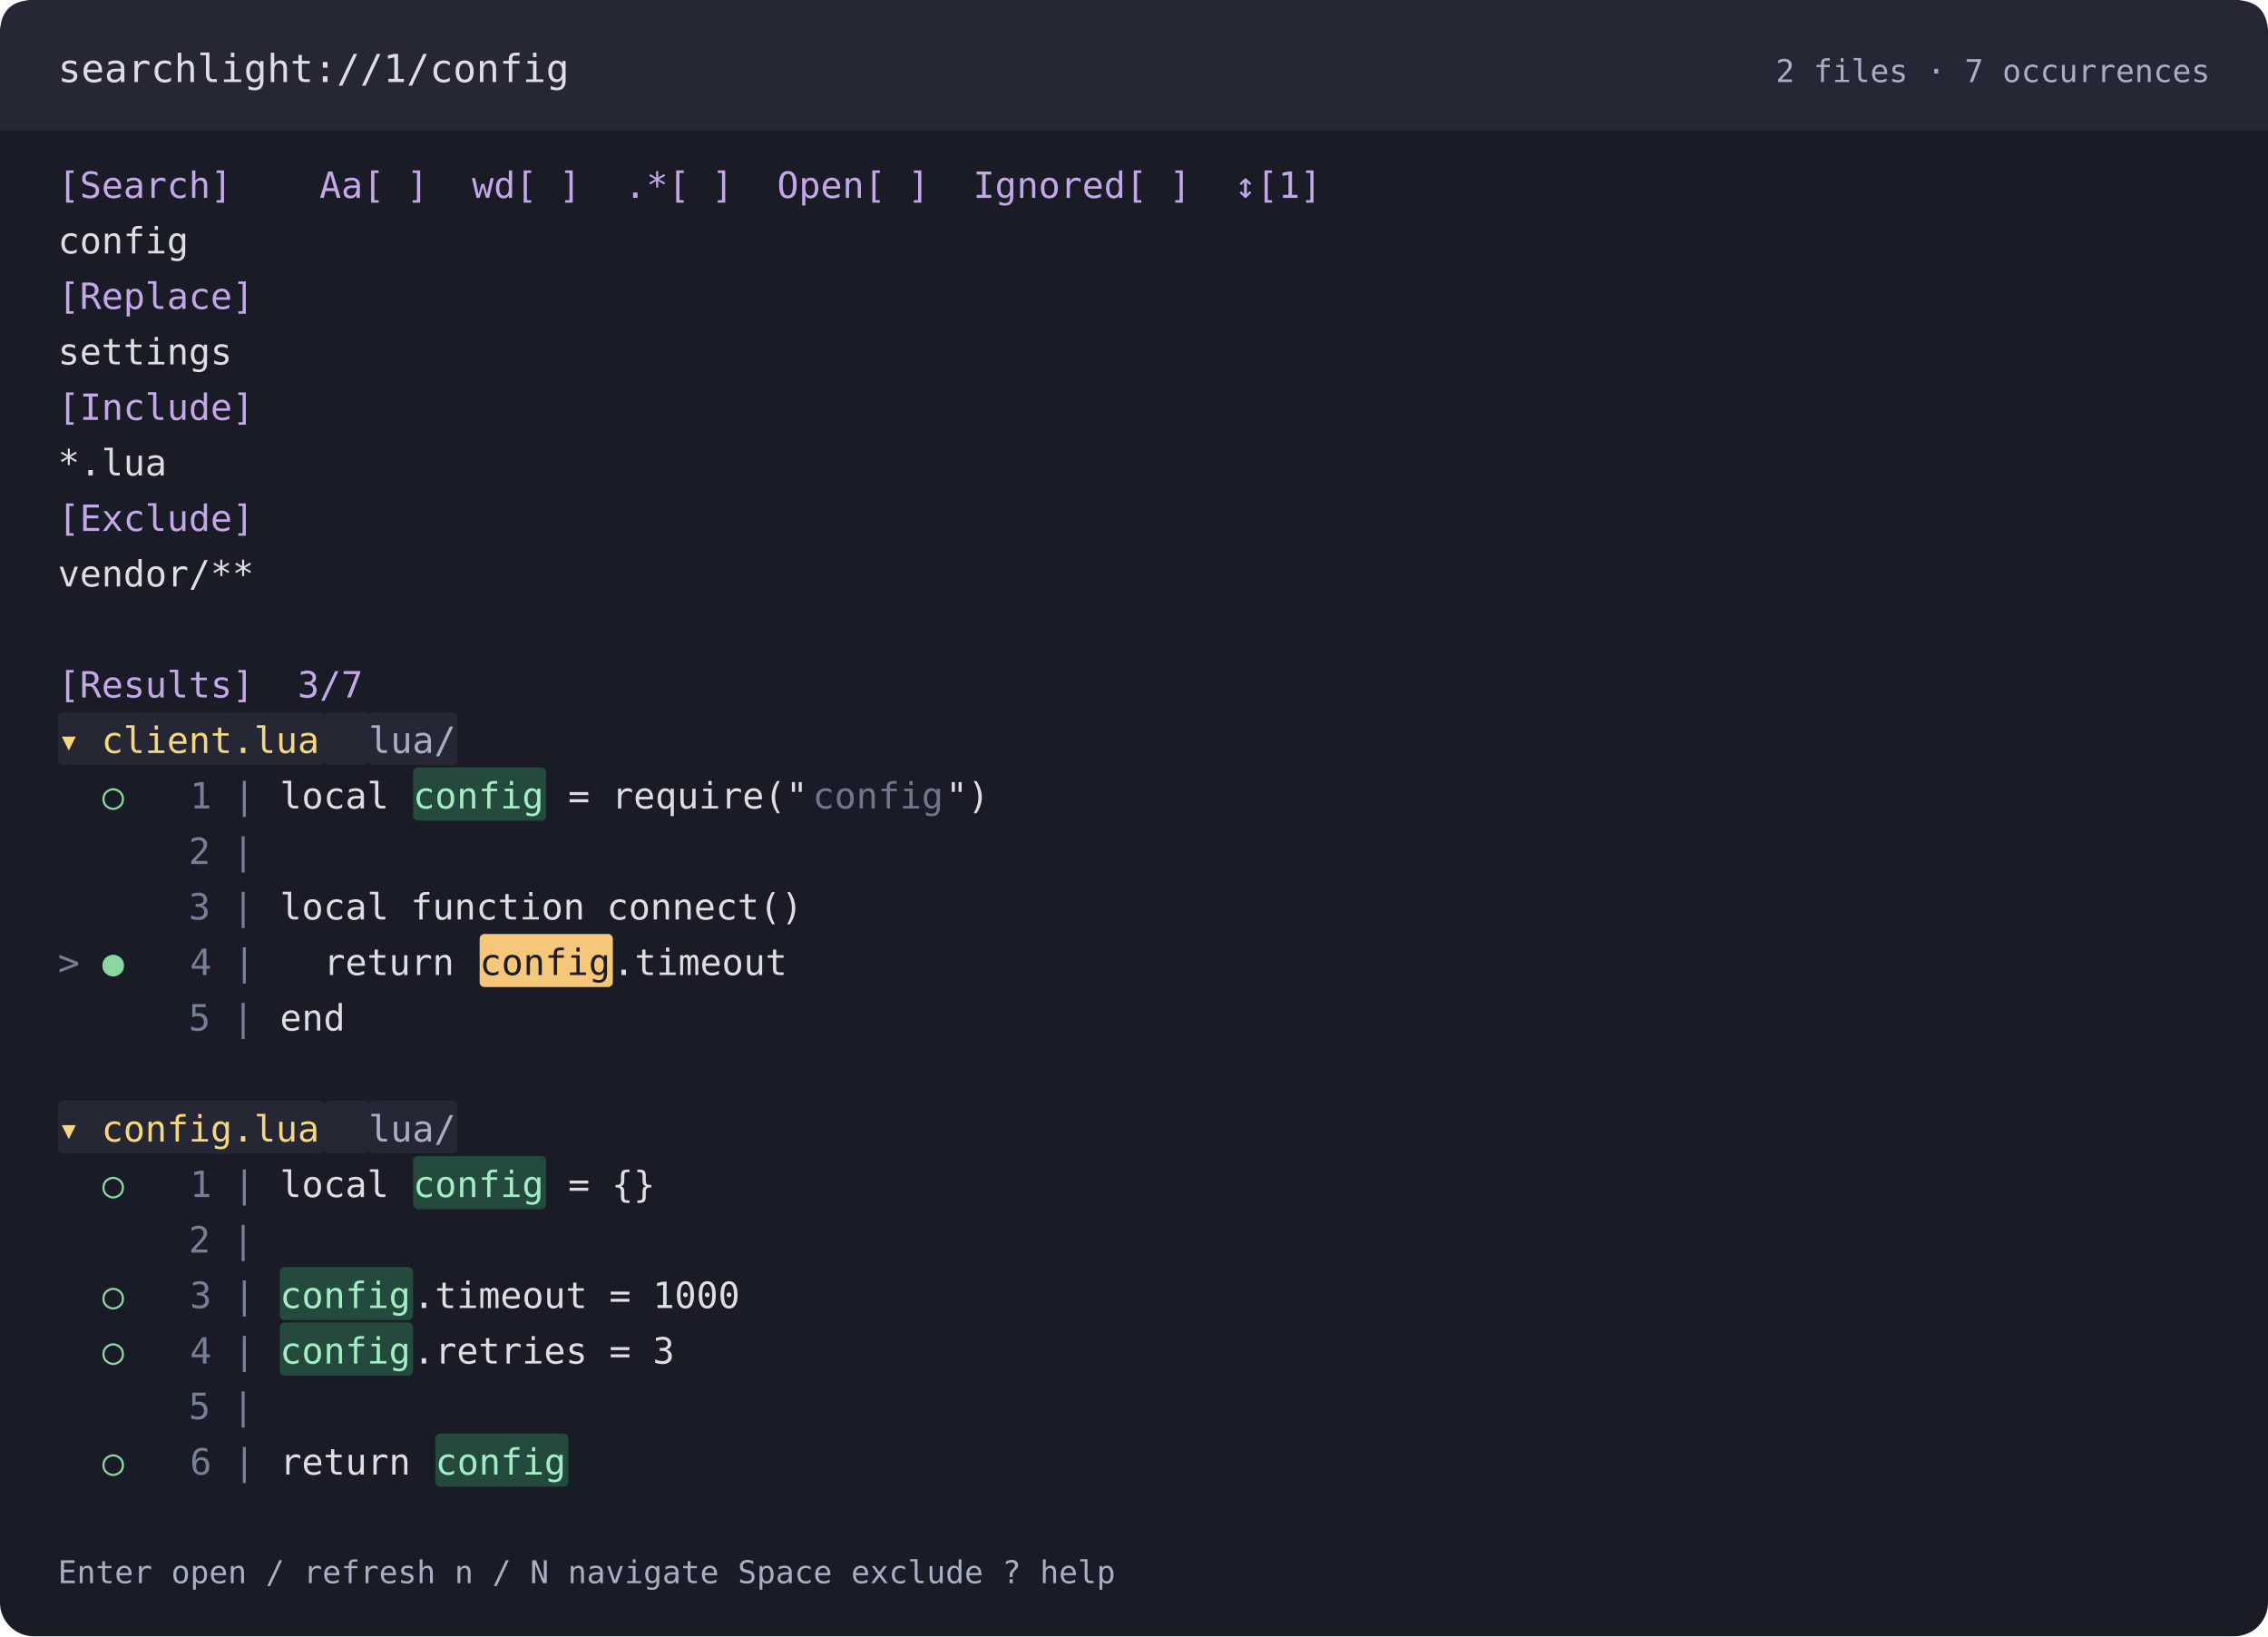
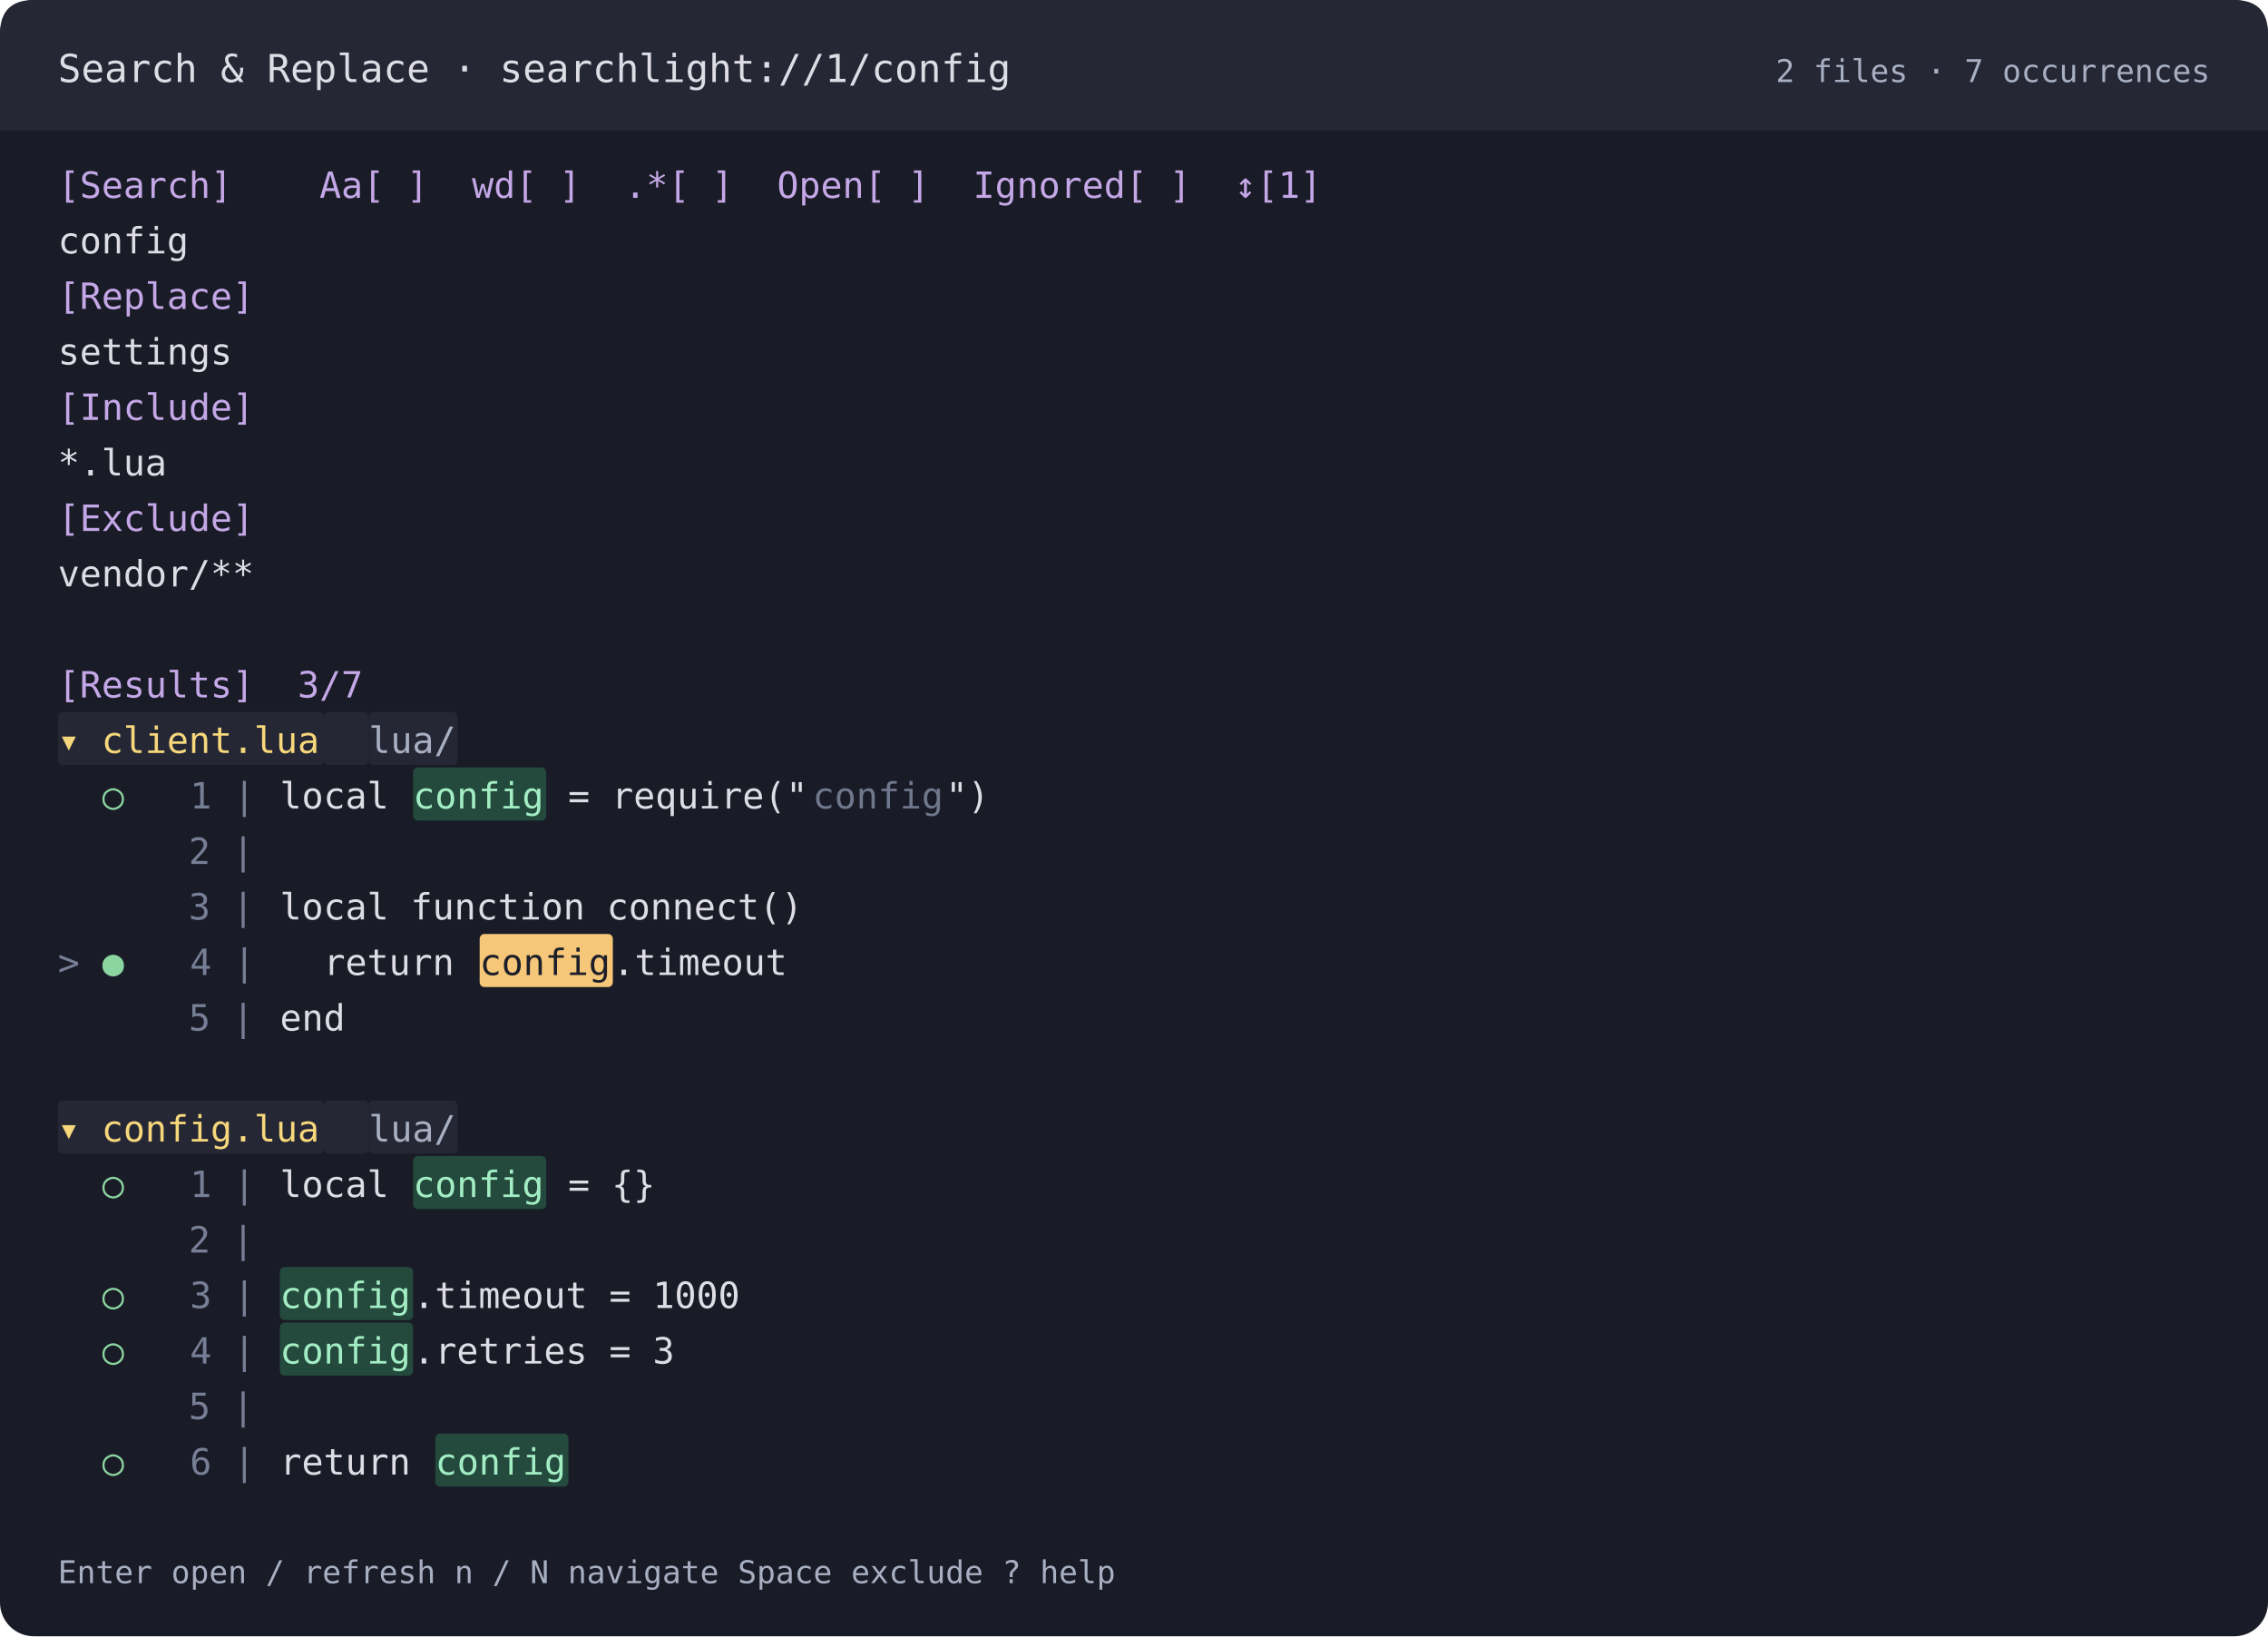
<svg xmlns="http://www.w3.org/2000/svg" width="940" height="678" viewBox="0 0 940 678" role="img" aria-labelledby="title description">
  <rect width="940" height="678" rx="14" fill="#191b26" />
  <path d="M14 0H926Q940 0 940 14V54H0V14Q0 0 14 0" fill="#252735" />
-   <text x="24" y="34" fill="#dedde5" font-family="ui-monospace, SFMono-Regular, Consolas, monospace" font-size="16">searchlight://1/config</text>
+   <text x="24" y="34" fill="#dedde5" font-family="ui-monospace, SFMono-Regular, Consolas, monospace" font-size="16">Search &amp; Replace · searchlight://1/config</text>
  <text x="916" y="34" text-anchor="end" fill="#a8afc2" font-family="ui-monospace, SFMono-Regular, Consolas, monospace" font-size="13">2 files · 7 occurrences</text>
  <text x="24.0" y="82" fill="#c4a7e7" font-family="ui-monospace, SFMono-Regular, Consolas, monospace" font-size="15" xml:space="preserve">[Search]    Aa[ ]  wd[ ]  .*[ ]  Open[ ]  Ignored[ ]  ↕[1]</text>
  <text x="24.0" y="105" fill="#dedde5" font-family="ui-monospace, SFMono-Regular, Consolas, monospace" font-size="15" xml:space="preserve">config</text>
  <text x="24.0" y="128" fill="#c4a7e7" font-family="ui-monospace, SFMono-Regular, Consolas, monospace" font-size="15" xml:space="preserve">[Replace]</text>
  <text x="24.0" y="151" fill="#dedde5" font-family="ui-monospace, SFMono-Regular, Consolas, monospace" font-size="15" xml:space="preserve">settings</text>
  <text x="24.0" y="174" fill="#c4a7e7" font-family="ui-monospace, SFMono-Regular, Consolas, monospace" font-size="15" xml:space="preserve">[Include]</text>
  <text x="24.0" y="197" fill="#dedde5" font-family="ui-monospace, SFMono-Regular, Consolas, monospace" font-size="15" xml:space="preserve">*.lua</text>
  <text x="24.0" y="220" fill="#c4a7e7" font-family="ui-monospace, SFMono-Regular, Consolas, monospace" font-size="15" xml:space="preserve">[Exclude]</text>
  <text x="24.0" y="243" fill="#dedde5" font-family="ui-monospace, SFMono-Regular, Consolas, monospace" font-size="15" xml:space="preserve">vendor/**</text>
  <text x="24.0" y="289" fill="#c4a7e7" font-family="ui-monospace, SFMono-Regular, Consolas, monospace" font-size="15" xml:space="preserve">[Results]  3/7</text>
  <rect x="24.0" y="295" width="110.4" height="22" rx="2" fill="#252735" />
  <text x="24.0" y="312" fill="#f6d77b" font-family="ui-monospace, SFMono-Regular, Consolas, monospace" font-size="15" xml:space="preserve">▾ client.lua</text>
  <rect x="134.4" y="295" width="18.4" height="22" rx="2" fill="#252735" />
  <text x="134.4" y="312" fill="#dedde5" font-family="ui-monospace, SFMono-Regular, Consolas, monospace" font-size="15" xml:space="preserve">  </text>
  <rect x="152.8" y="295" width="36.8" height="22" rx="2" fill="#252735" />
  <text x="152.8" y="312" fill="#a8afc2" font-family="ui-monospace, SFMono-Regular, Consolas, monospace" font-size="15" xml:space="preserve">lua/</text>
  <text x="24.0" y="335" fill="#777f96" font-family="ui-monospace, SFMono-Regular, Consolas, monospace" font-size="15" xml:space="preserve">  </text>
  <text x="42.4" y="335" fill="#8bd5a0" font-family="ui-monospace, SFMono-Regular, Consolas, monospace" font-size="15" xml:space="preserve">○</text>
  <text x="51.6" y="335" fill="#777f96" font-family="ui-monospace, SFMono-Regular, Consolas, monospace" font-size="15" xml:space="preserve">   1 | </text>
  <text x="116.0" y="335" fill="#dedde5" font-family="ui-monospace, SFMono-Regular, Consolas, monospace" font-size="15" xml:space="preserve">local </text>
  <rect x="171.2" y="318" width="55.2" height="22" rx="2" fill="#244a3d" />
  <text x="171.2" y="335" fill="#a2edc4" font-family="ui-monospace, SFMono-Regular, Consolas, monospace" font-size="15" xml:space="preserve">config</text>
  <text x="226.4" y="335" fill="#dedde5" font-family="ui-monospace, SFMono-Regular, Consolas, monospace" font-size="15" xml:space="preserve"> = require("</text>
  <text x="336.8" y="335" fill="#6f778d" font-family="ui-monospace, SFMono-Regular, Consolas, monospace" font-size="15" xml:space="preserve">config</text>
  <text x="392.0" y="335" fill="#dedde5" font-family="ui-monospace, SFMono-Regular, Consolas, monospace" font-size="15" xml:space="preserve">")</text>
  <text x="24.0" y="358" fill="#777f96" font-family="ui-monospace, SFMono-Regular, Consolas, monospace" font-size="15" xml:space="preserve">      2 | </text>
  <text x="24.0" y="381" fill="#777f96" font-family="ui-monospace, SFMono-Regular, Consolas, monospace" font-size="15" xml:space="preserve">      3 | </text>
  <text x="116.0" y="381" fill="#dedde5" font-family="ui-monospace, SFMono-Regular, Consolas, monospace" font-size="15" xml:space="preserve">local function connect()</text>
  <text x="24.0" y="404" fill="#777f96" font-family="ui-monospace, SFMono-Regular, Consolas, monospace" font-size="15" xml:space="preserve">&gt; </text>
  <text x="42.4" y="404" fill="#8bd5a0" font-family="ui-monospace, SFMono-Regular, Consolas, monospace" font-size="15" xml:space="preserve">●</text>
  <text x="51.6" y="404" fill="#777f96" font-family="ui-monospace, SFMono-Regular, Consolas, monospace" font-size="15" xml:space="preserve">   4 | </text>
  <text x="116.0" y="404" fill="#dedde5" font-family="ui-monospace, SFMono-Regular, Consolas, monospace" font-size="15" xml:space="preserve">  return </text>
  <rect x="198.8" y="387" width="55.2" height="22" rx="2" fill="#f6c778" />
  <text x="198.8" y="404" fill="#1c1e2a" font-family="ui-monospace, SFMono-Regular, Consolas, monospace" font-size="15" xml:space="preserve">config</text>
  <text x="254.0" y="404" fill="#dedde5" font-family="ui-monospace, SFMono-Regular, Consolas, monospace" font-size="15" xml:space="preserve">.timeout</text>
  <text x="24.0" y="427" fill="#777f96" font-family="ui-monospace, SFMono-Regular, Consolas, monospace" font-size="15" xml:space="preserve">      5 | </text>
  <text x="116.0" y="427" fill="#dedde5" font-family="ui-monospace, SFMono-Regular, Consolas, monospace" font-size="15" xml:space="preserve">end</text>
  <rect x="24.0" y="456" width="110.4" height="22" rx="2" fill="#252735" />
  <text x="24.0" y="473" fill="#f6d77b" font-family="ui-monospace, SFMono-Regular, Consolas, monospace" font-size="15" xml:space="preserve">▾ config.lua</text>
  <rect x="134.4" y="456" width="18.4" height="22" rx="2" fill="#252735" />
  <text x="134.4" y="473" fill="#dedde5" font-family="ui-monospace, SFMono-Regular, Consolas, monospace" font-size="15" xml:space="preserve">  </text>
  <rect x="152.8" y="456" width="36.8" height="22" rx="2" fill="#252735" />
  <text x="152.8" y="473" fill="#a8afc2" font-family="ui-monospace, SFMono-Regular, Consolas, monospace" font-size="15" xml:space="preserve">lua/</text>
  <text x="24.0" y="496" fill="#777f96" font-family="ui-monospace, SFMono-Regular, Consolas, monospace" font-size="15" xml:space="preserve">  </text>
  <text x="42.4" y="496" fill="#8bd5a0" font-family="ui-monospace, SFMono-Regular, Consolas, monospace" font-size="15" xml:space="preserve">○</text>
  <text x="51.6" y="496" fill="#777f96" font-family="ui-monospace, SFMono-Regular, Consolas, monospace" font-size="15" xml:space="preserve">   1 | </text>
  <text x="116.0" y="496" fill="#dedde5" font-family="ui-monospace, SFMono-Regular, Consolas, monospace" font-size="15" xml:space="preserve">local </text>
  <rect x="171.2" y="479" width="55.2" height="22" rx="2" fill="#244a3d" />
  <text x="171.2" y="496" fill="#a2edc4" font-family="ui-monospace, SFMono-Regular, Consolas, monospace" font-size="15" xml:space="preserve">config</text>
  <text x="226.4" y="496" fill="#dedde5" font-family="ui-monospace, SFMono-Regular, Consolas, monospace" font-size="15" xml:space="preserve"> = {}</text>
  <text x="24.0" y="519" fill="#777f96" font-family="ui-monospace, SFMono-Regular, Consolas, monospace" font-size="15" xml:space="preserve">      2 | </text>
  <text x="24.0" y="542" fill="#777f96" font-family="ui-monospace, SFMono-Regular, Consolas, monospace" font-size="15" xml:space="preserve">  </text>
  <text x="42.4" y="542" fill="#8bd5a0" font-family="ui-monospace, SFMono-Regular, Consolas, monospace" font-size="15" xml:space="preserve">○</text>
  <text x="51.6" y="542" fill="#777f96" font-family="ui-monospace, SFMono-Regular, Consolas, monospace" font-size="15" xml:space="preserve">   3 | </text>
  <rect x="116.0" y="525" width="55.2" height="22" rx="2" fill="#244a3d" />
  <text x="116.0" y="542" fill="#a2edc4" font-family="ui-monospace, SFMono-Regular, Consolas, monospace" font-size="15" xml:space="preserve">config</text>
  <text x="171.2" y="542" fill="#dedde5" font-family="ui-monospace, SFMono-Regular, Consolas, monospace" font-size="15" xml:space="preserve">.timeout = 1000</text>
  <text x="24.0" y="565" fill="#777f96" font-family="ui-monospace, SFMono-Regular, Consolas, monospace" font-size="15" xml:space="preserve">  </text>
  <text x="42.4" y="565" fill="#8bd5a0" font-family="ui-monospace, SFMono-Regular, Consolas, monospace" font-size="15" xml:space="preserve">○</text>
  <text x="51.6" y="565" fill="#777f96" font-family="ui-monospace, SFMono-Regular, Consolas, monospace" font-size="15" xml:space="preserve">   4 | </text>
  <rect x="116.0" y="548" width="55.2" height="22" rx="2" fill="#244a3d" />
  <text x="116.0" y="565" fill="#a2edc4" font-family="ui-monospace, SFMono-Regular, Consolas, monospace" font-size="15" xml:space="preserve">config</text>
  <text x="171.2" y="565" fill="#dedde5" font-family="ui-monospace, SFMono-Regular, Consolas, monospace" font-size="15" xml:space="preserve">.retries = 3</text>
  <text x="24.0" y="588" fill="#777f96" font-family="ui-monospace, SFMono-Regular, Consolas, monospace" font-size="15" xml:space="preserve">      5 | </text>
  <text x="24.0" y="611" fill="#777f96" font-family="ui-monospace, SFMono-Regular, Consolas, monospace" font-size="15" xml:space="preserve">  </text>
  <text x="42.4" y="611" fill="#8bd5a0" font-family="ui-monospace, SFMono-Regular, Consolas, monospace" font-size="15" xml:space="preserve">○</text>
  <text x="51.6" y="611" fill="#777f96" font-family="ui-monospace, SFMono-Regular, Consolas, monospace" font-size="15" xml:space="preserve">   6 | </text>
  <text x="116.0" y="611" fill="#dedde5" font-family="ui-monospace, SFMono-Regular, Consolas, monospace" font-size="15" xml:space="preserve">return </text>
  <rect x="180.4" y="594" width="55.2" height="22" rx="2" fill="#244a3d" />
  <text x="180.4" y="611" fill="#a2edc4" font-family="ui-monospace, SFMono-Regular, Consolas, monospace" font-size="15" xml:space="preserve">config</text>
  <text x="24" y="656" fill="#a8afc2" font-family="ui-monospace, SFMono-Regular, Consolas, monospace" font-size="13">Enter open / refresh   n / N navigate   Space exclude   ? help</text>
</svg>
